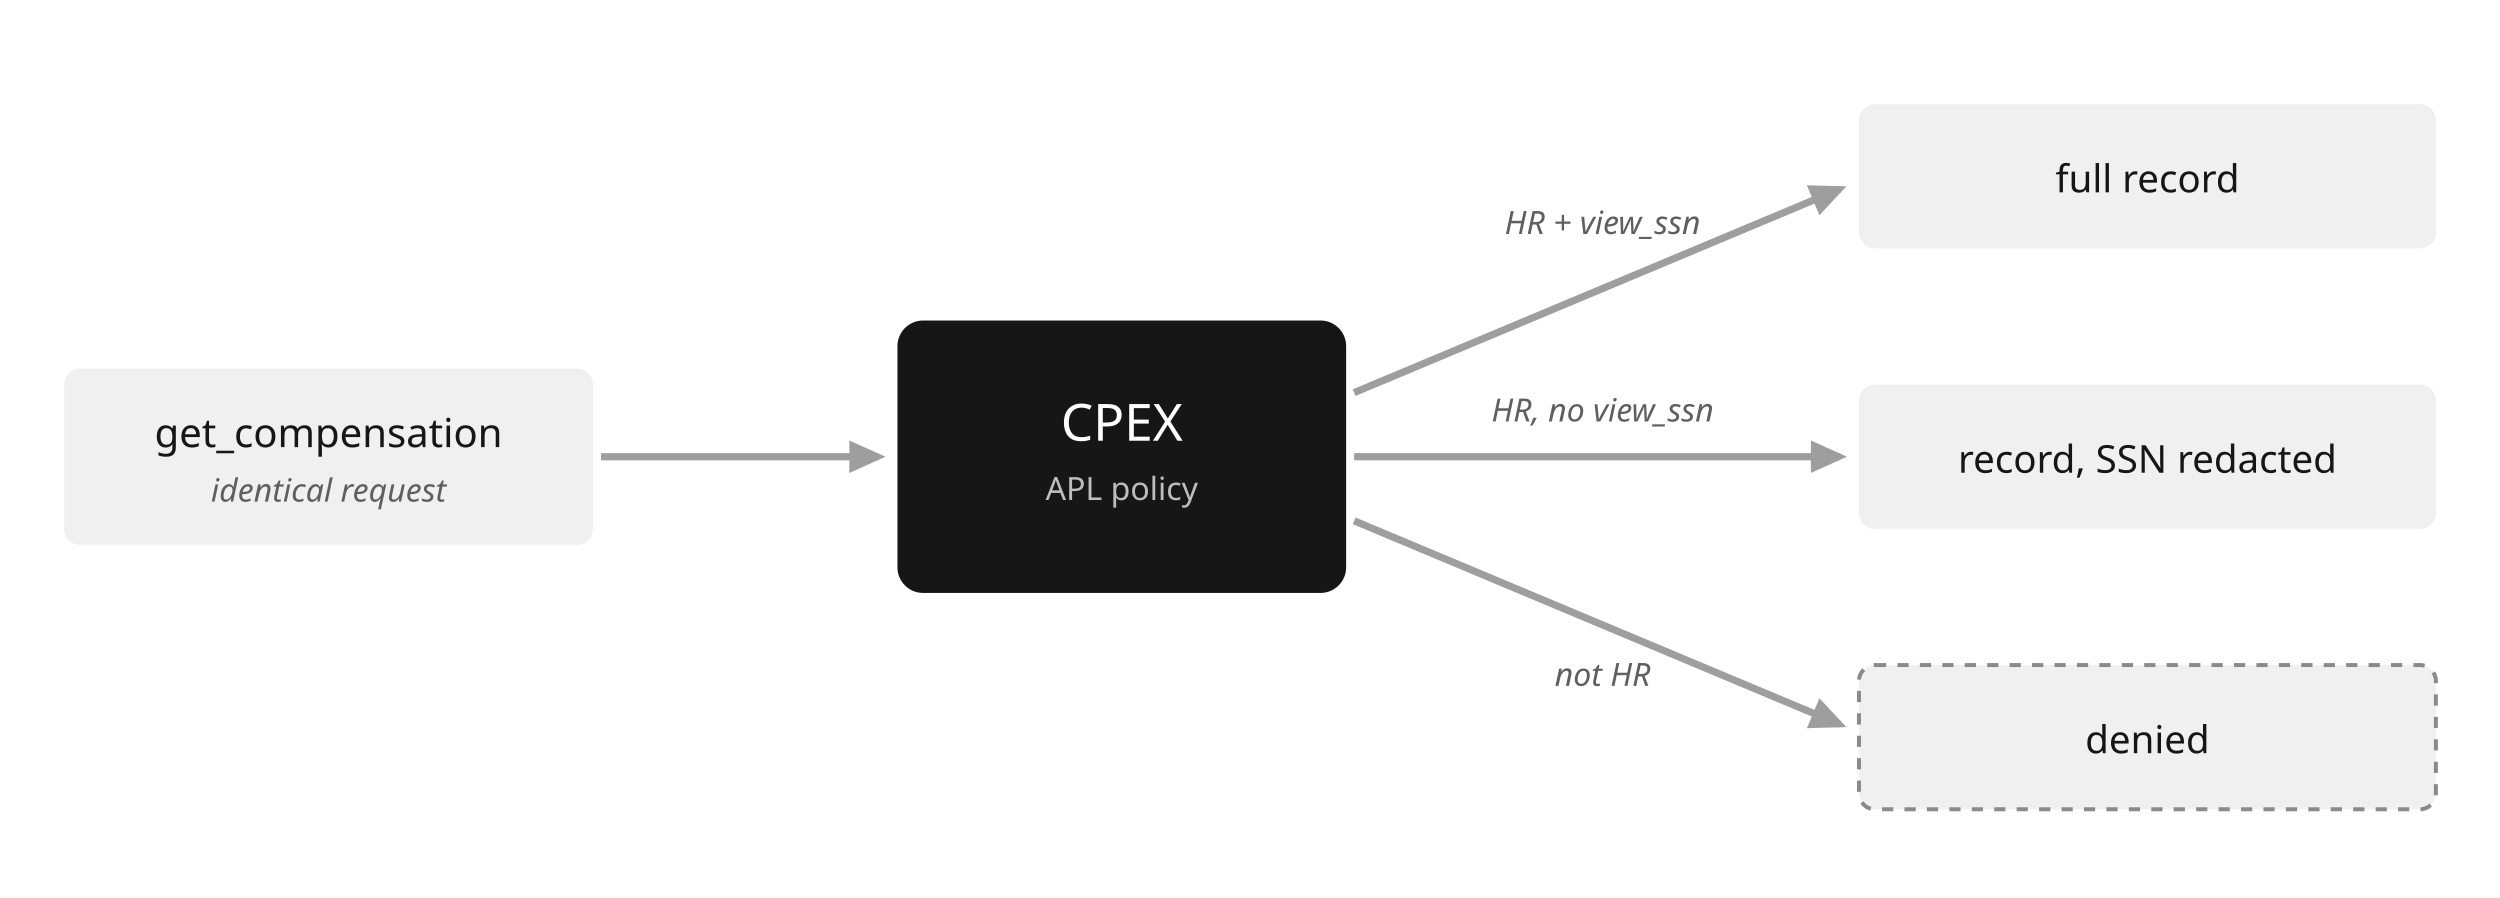
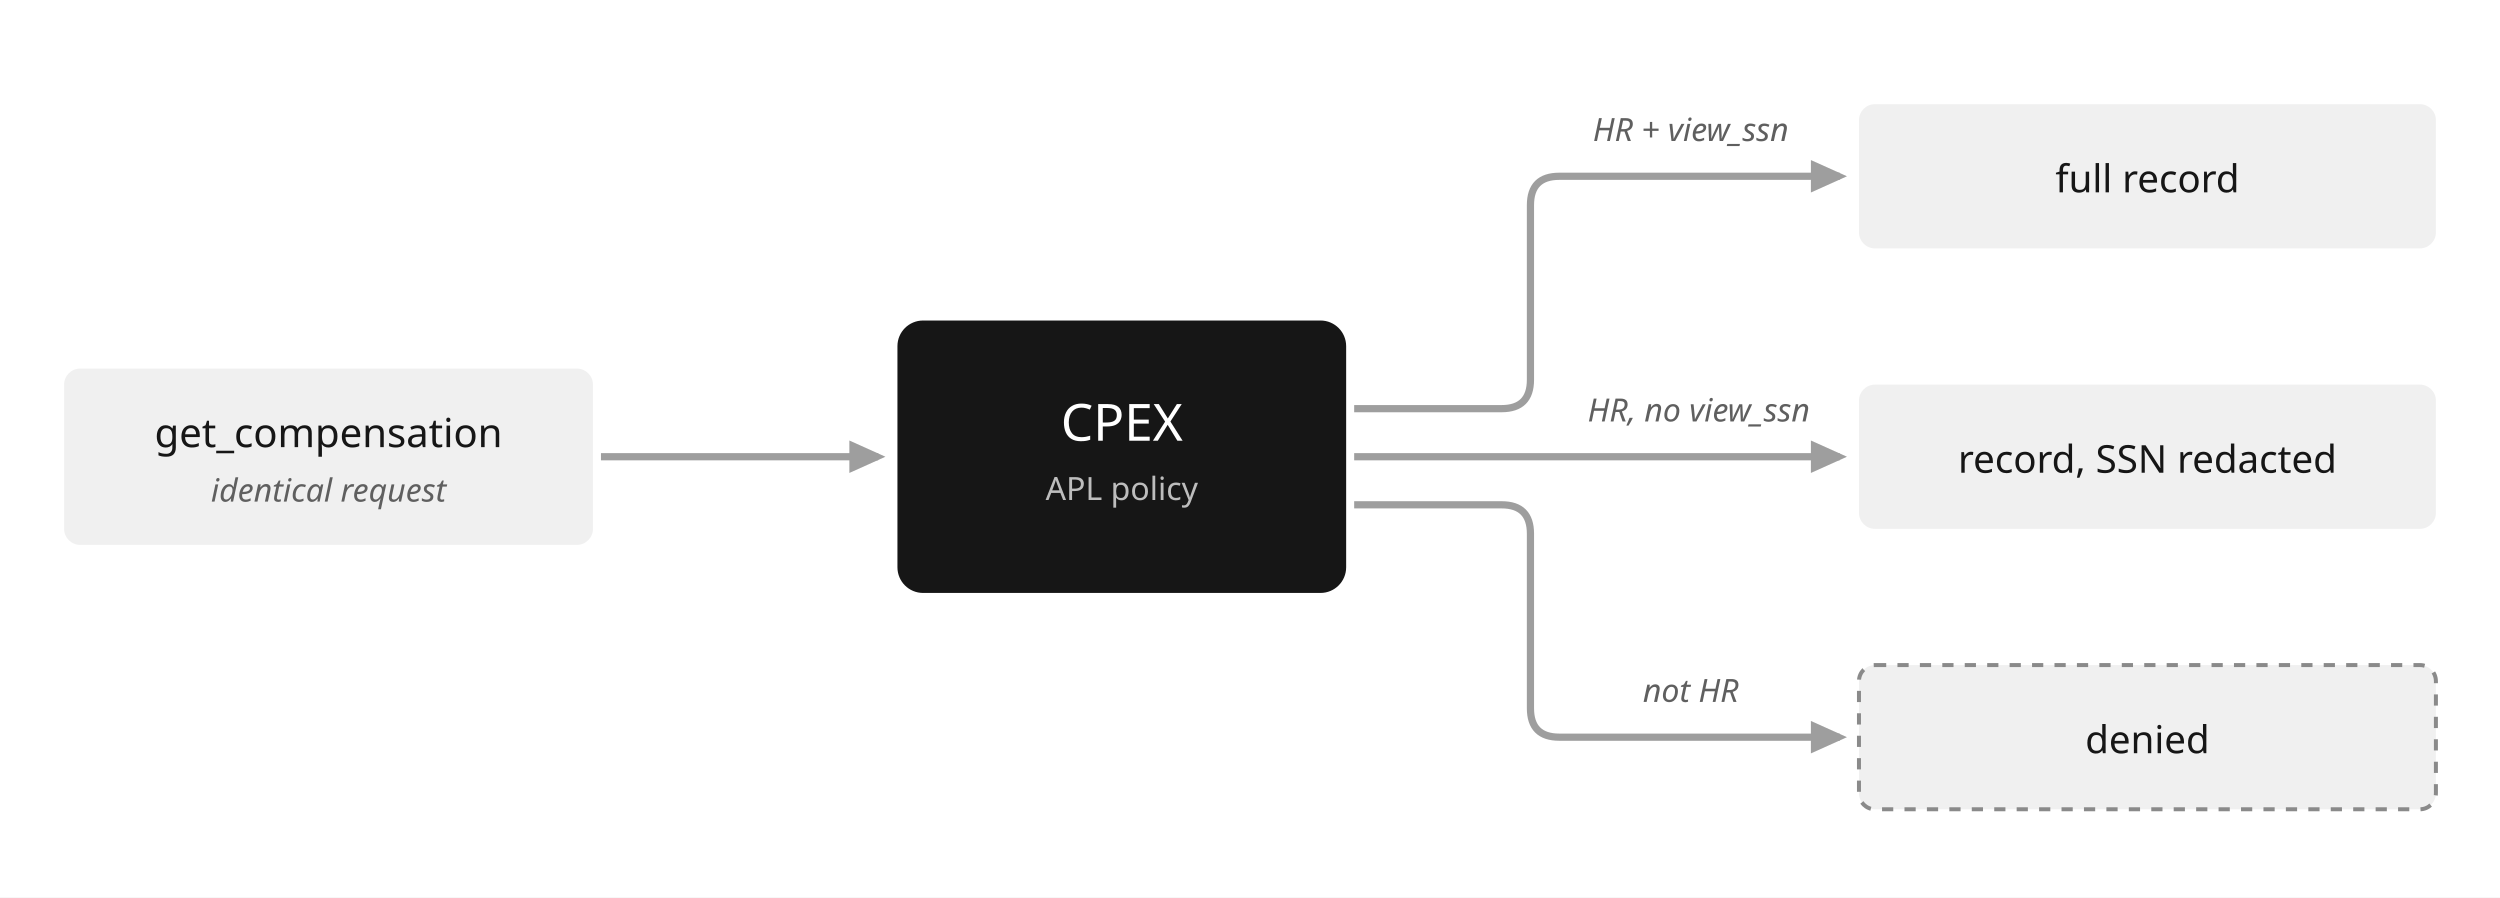
<svg xmlns="http://www.w3.org/2000/svg" viewBox="0 0 1560 560" font-family="IBM Plex Sans">
  <defs>
    <marker id="arrow" markerWidth="6" markerHeight="5" refX="4" refY="2.25" orient="auto">
      <path d="M0,0 L5,2.25 L0,4.5 z" fill="#9e9e9e" />
    </marker>
  </defs>
  <rect width="1560" height="560" fill="#ffffff" />
  <rect x="40" y="230" width="330" height="110" rx="10" fill="#f0f0f0" />
  <text x="205" y="279" font-size="25" fill="#161616" text-anchor="middle" font-family="IBM Plex Mono">get_compensation</text>
  <text x="205" y="313" font-size="20" fill="#5f5f5f" text-anchor="middle" font-style="italic">identical request</text>
  <line x1="375" y1="285" x2="548" y2="285" stroke="#9e9e9e" stroke-width="4.5" marker-end="url(#arrow)" />
  <rect x="560" y="200" width="280" height="170" rx="16" fill="#161616" />
  <text x="700" y="275" font-size="32" fill="#ffffff" text-anchor="middle">CPEX</text>
  <text x="700" y="312" font-size="20" fill="#bdbdbd" text-anchor="middle">APL policy</text>
-   <line x1="845" y1="245" x2="1148" y2="118" stroke="#9e9e9e" stroke-width="4.5" marker-end="url(#arrow)" />
-   <text x="1000" y="146" font-size="20" fill="#5f5f5f" text-anchor="middle" font-style="italic">HR + view_ssn</text>
+   <path d="M 845 255 H 937 Q 955 255 955 237 V 128 Q 955 110 973 110 H 1148" fill="none" stroke="#9e9e9e" stroke-width="4.5" marker-end="url(#arrow)" />
+   <text x="1055" y="88" font-size="20" fill="#5f5f5f" text-anchor="middle" font-style="italic">HR + view_ssn</text>
  <line x1="845" y1="285" x2="1148" y2="285" stroke="#9e9e9e" stroke-width="4.5" marker-end="url(#arrow)" />
-   <text x="1000" y="263" font-size="20" fill="#5f5f5f" text-anchor="middle" font-style="italic">HR, no view_ssn</text>
-   <line x1="845" y1="325" x2="1148" y2="452" stroke="#9e9e9e" stroke-width="4.5" marker-end="url(#arrow)" />
-   <text x="1000" y="428" font-size="20" fill="#5f5f5f" text-anchor="middle" font-style="italic">not HR</text>
+   <text x="1060" y="263" font-size="20" fill="#5f5f5f" text-anchor="middle" font-style="italic">HR, no view_ssn</text>
+   <path d="M 845 315 H 937 Q 955 315 955 333 V 442 Q 955 460 973 460 H 1148" fill="none" stroke="#9e9e9e" stroke-width="4.5" marker-end="url(#arrow)" />
+   <text x="1055" y="438" font-size="20" fill="#5f5f5f" text-anchor="middle" font-style="italic">not HR</text>
  <rect x="1160" y="65" width="360" height="90" rx="10" fill="#f0f0f0" />
  <text x="1340" y="120" font-size="24" fill="#161616" text-anchor="middle">full record</text>
  <rect x="1160" y="240" width="360" height="90" rx="10" fill="#f0f0f0" />
  <text x="1340" y="295" font-size="24" fill="#161616" text-anchor="middle">record, SSN redacted</text>
  <rect x="1160" y="415" width="360" height="90" rx="10" fill="#f0f0f0" stroke="#8a8a8a" stroke-width="2.5" stroke-dasharray="7 7" />
  <text x="1340" y="470" font-size="24" fill="#161616" text-anchor="middle">denied</text>
</svg>
